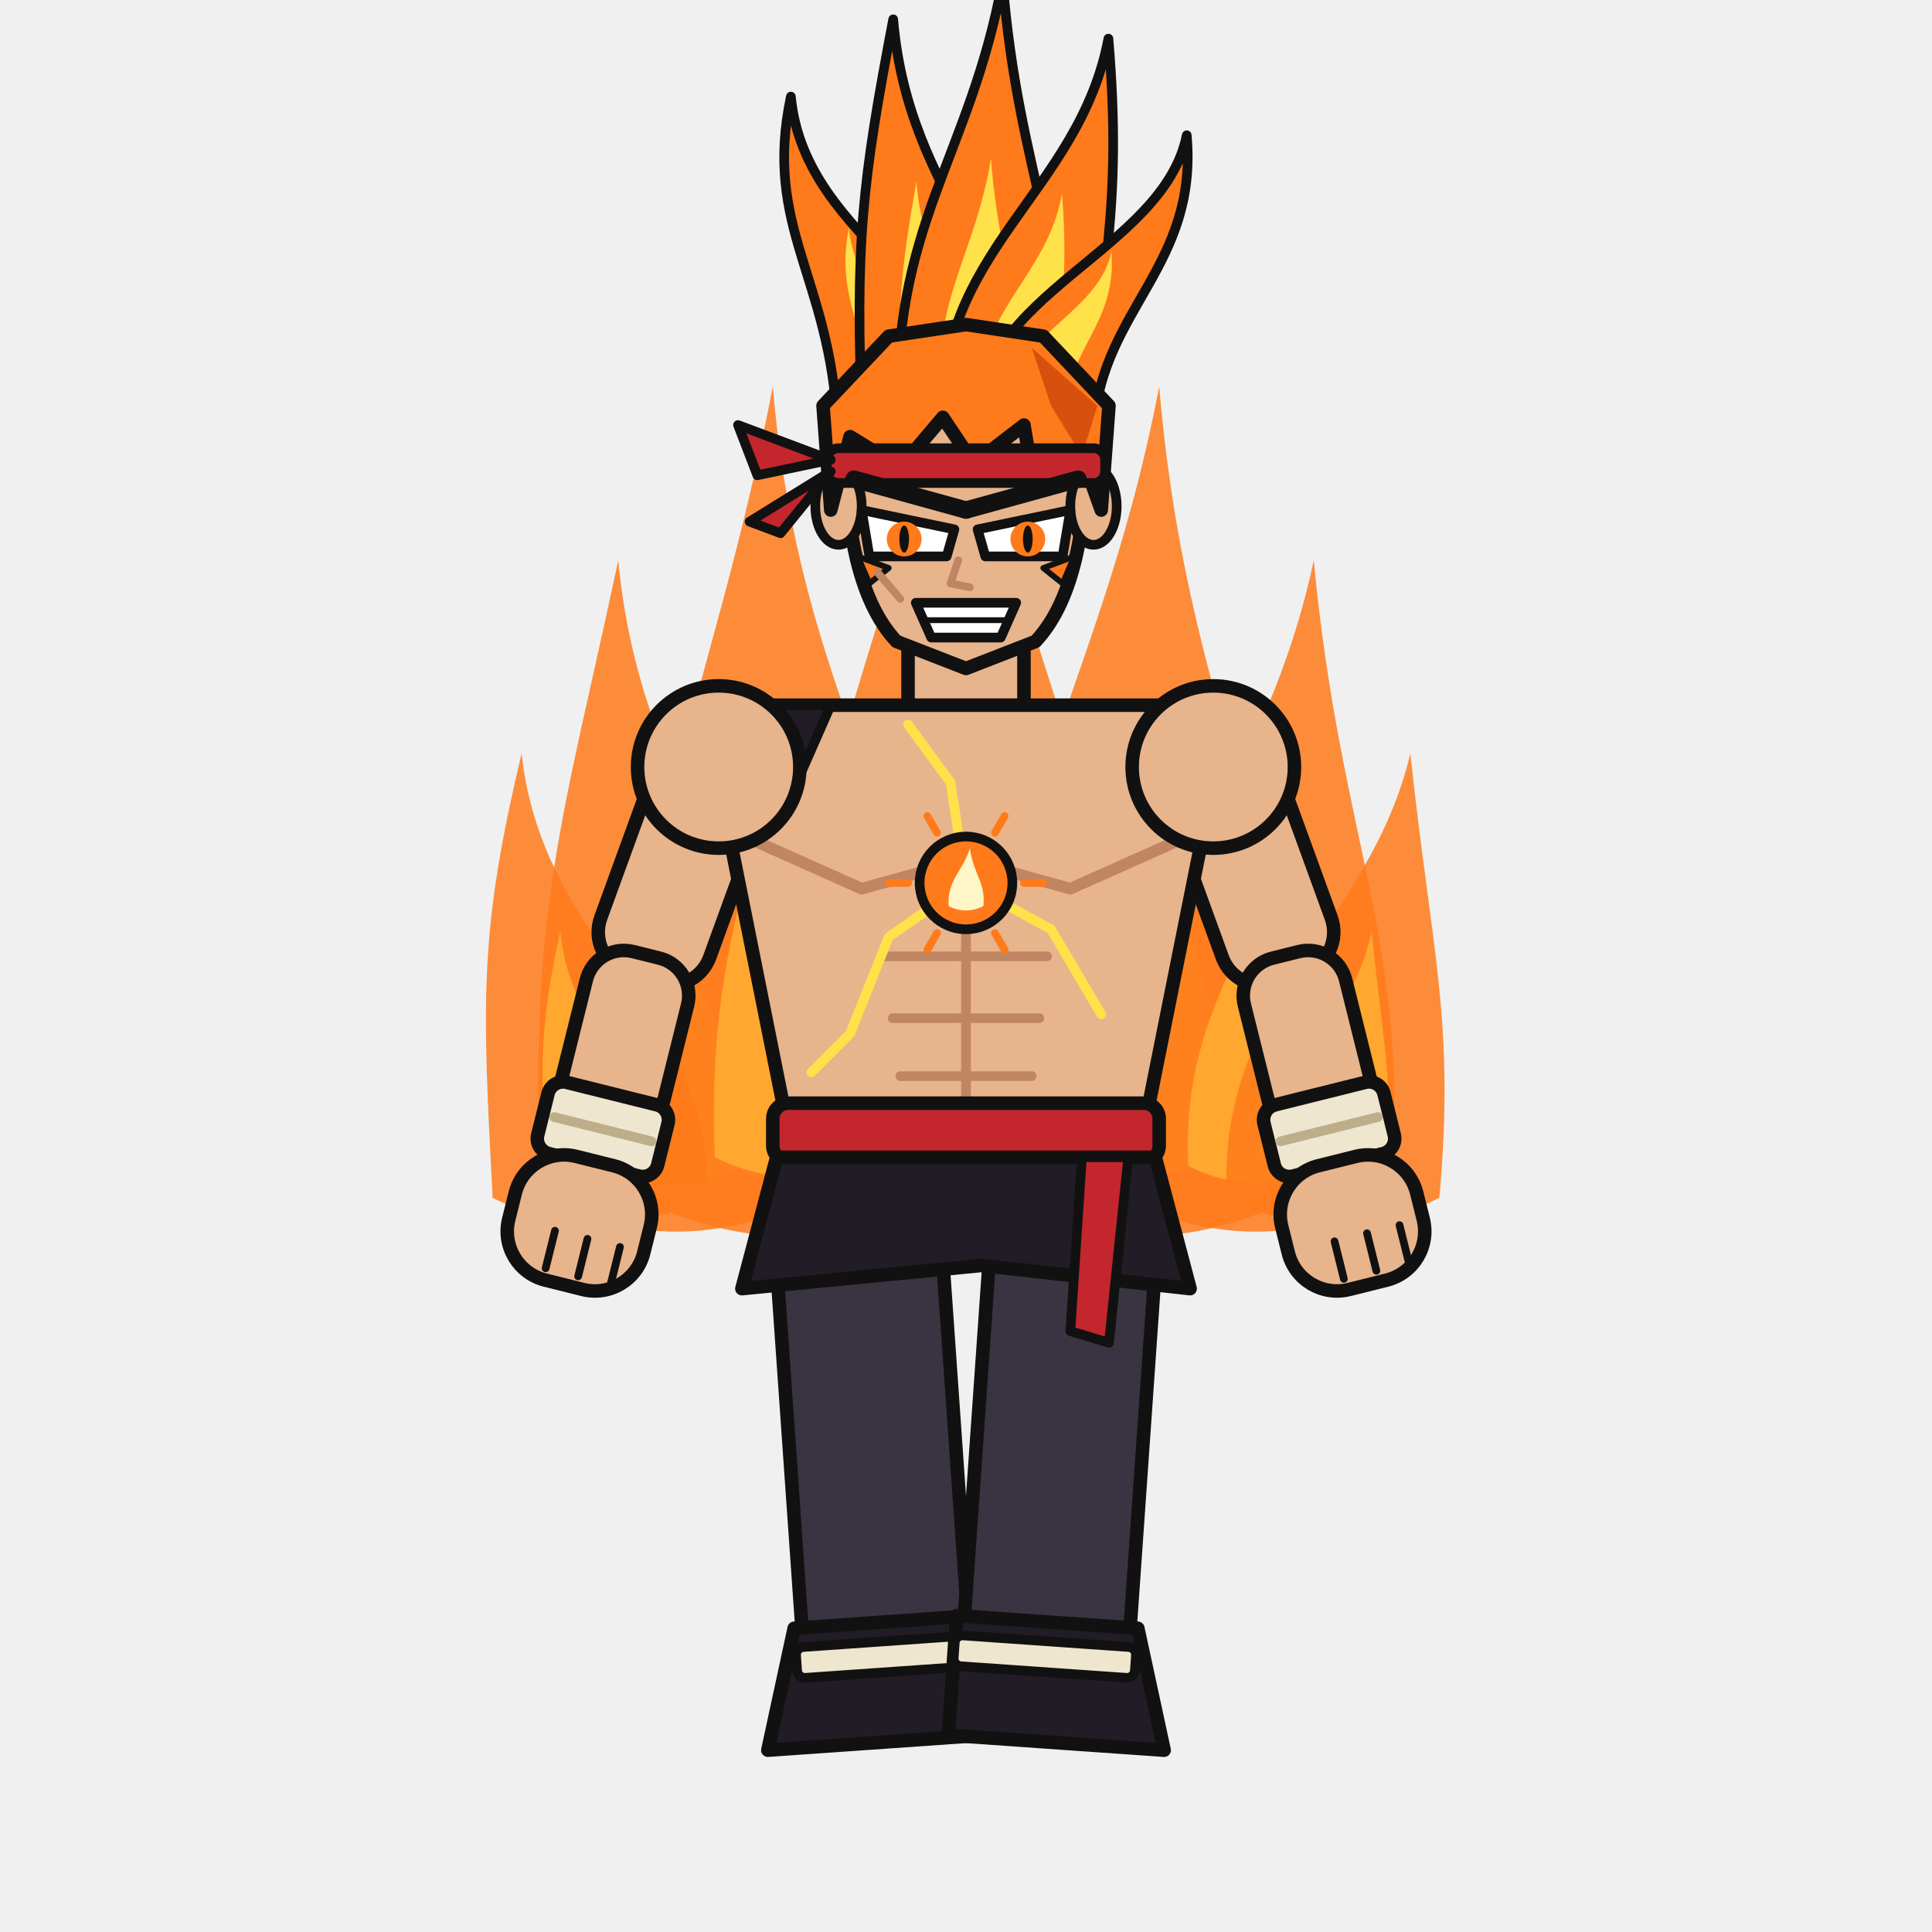
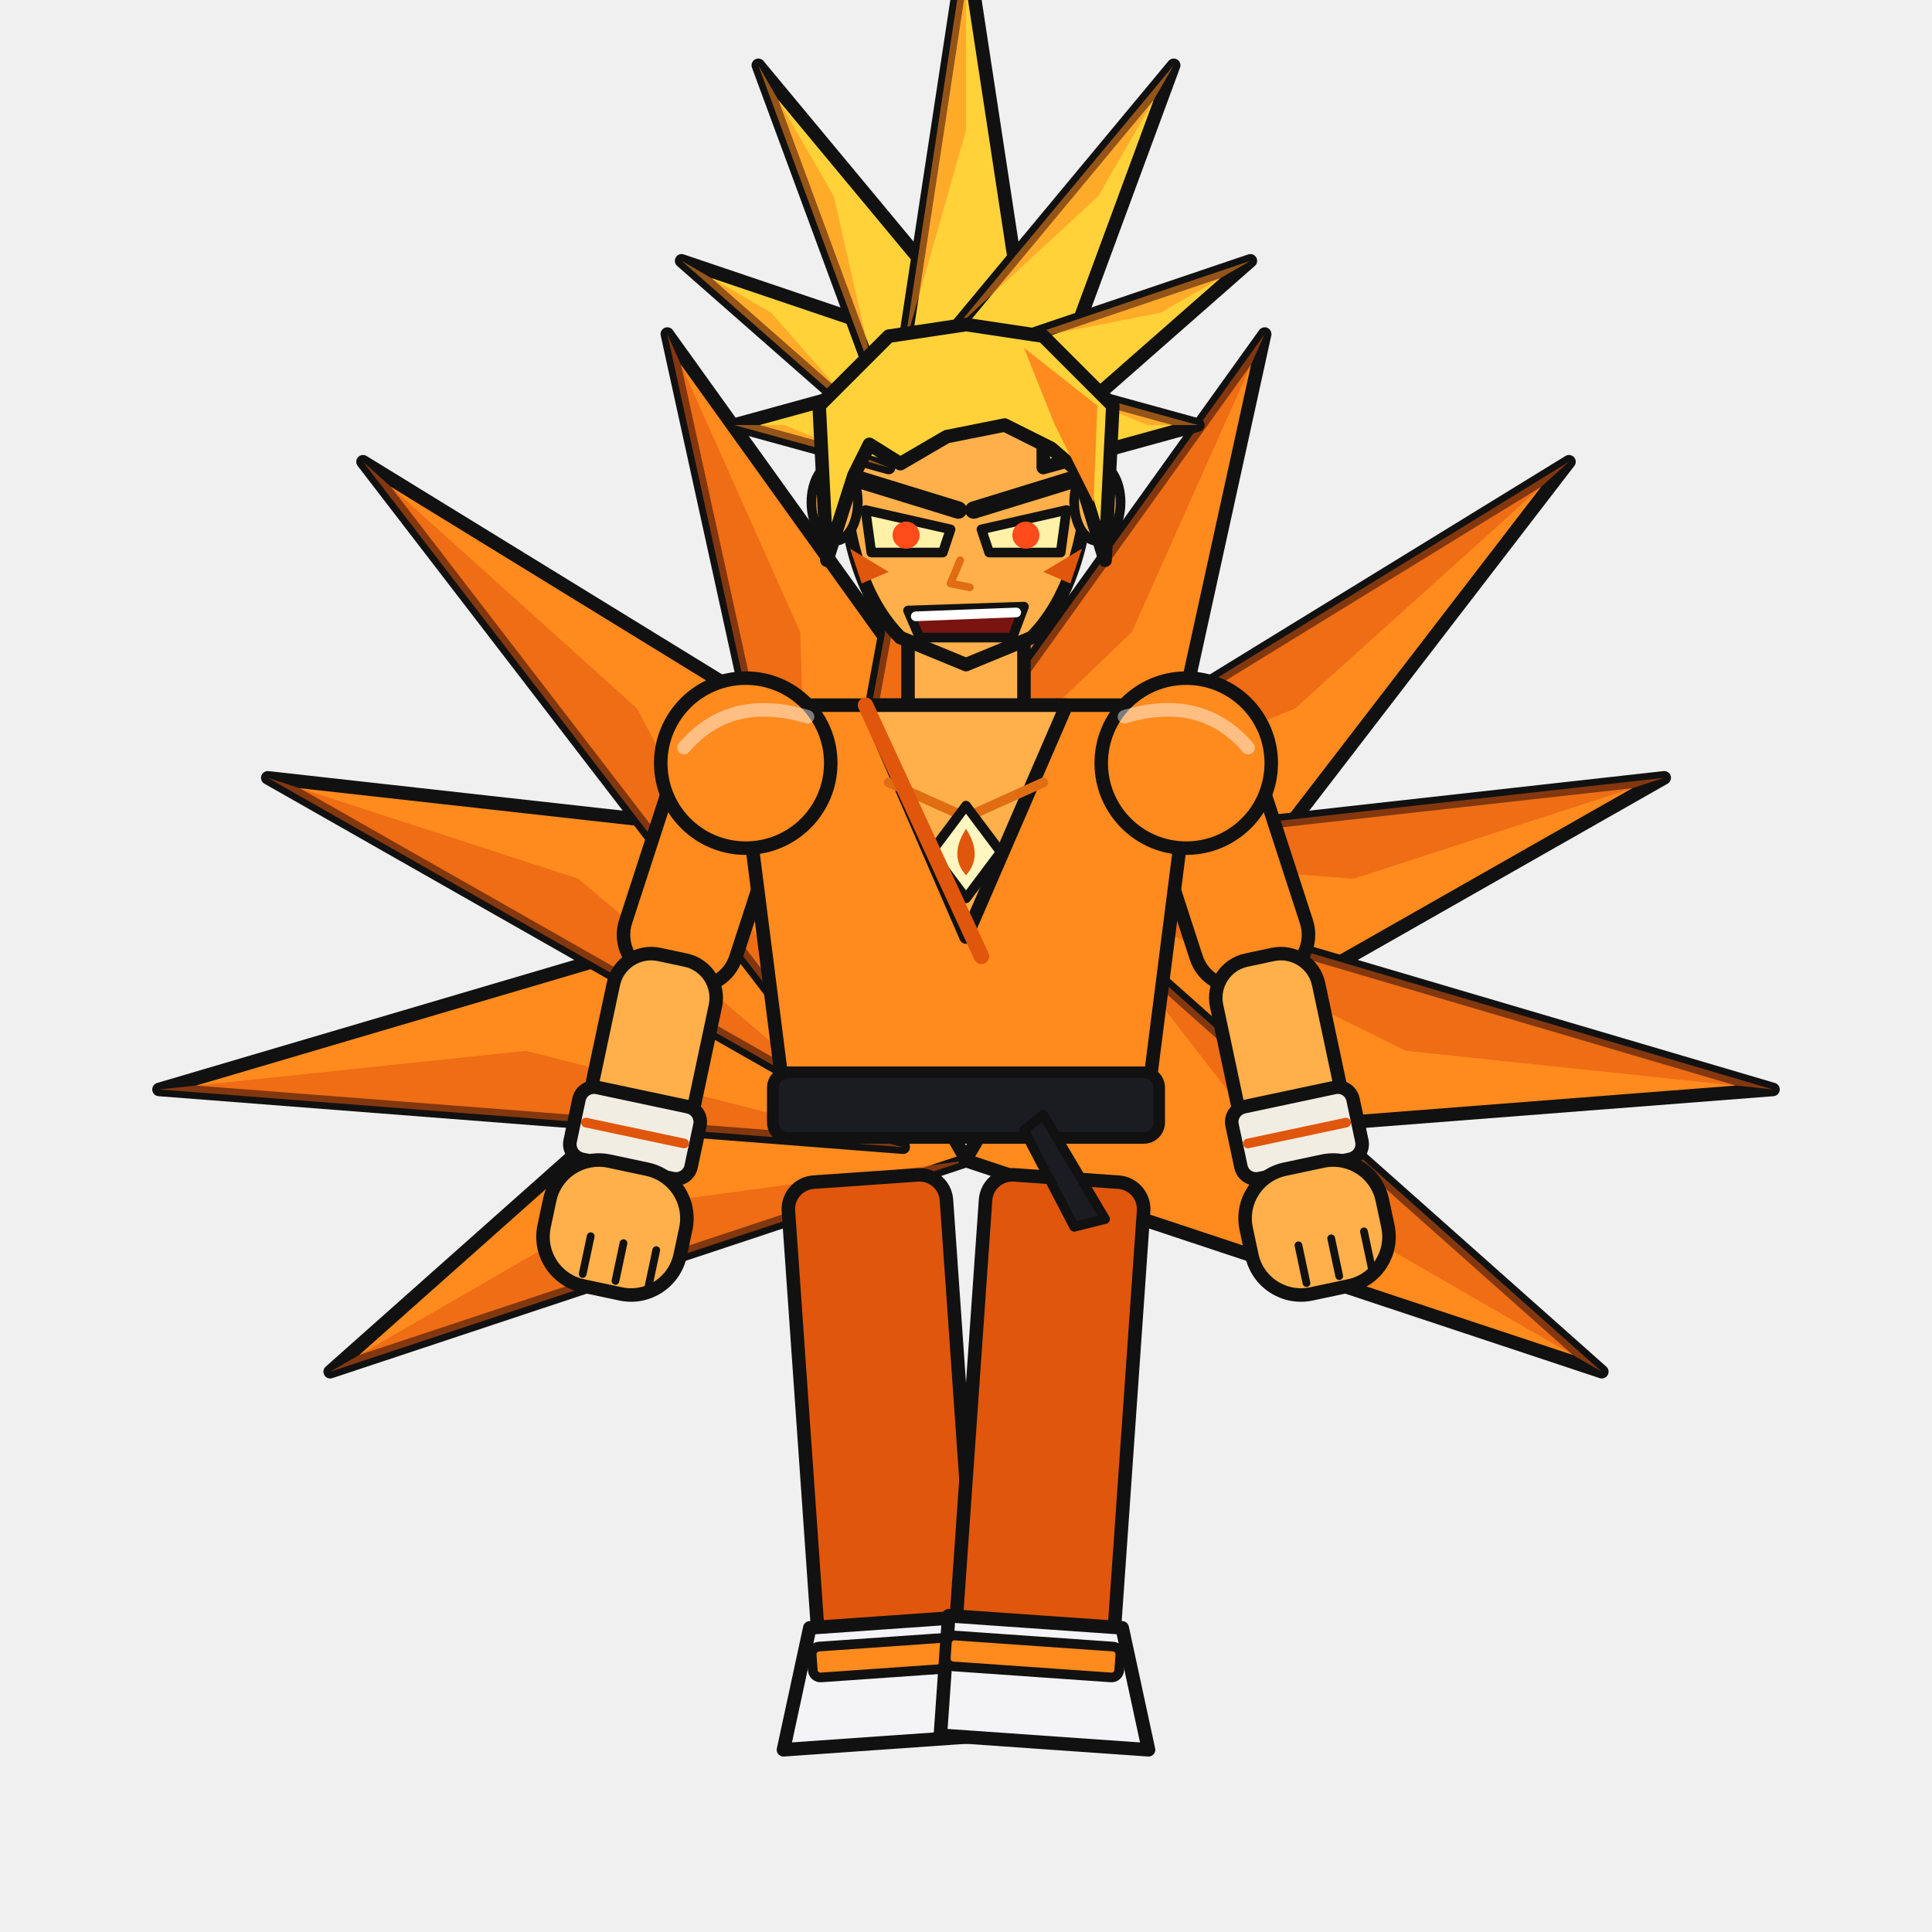
<svg xmlns="http://www.w3.org/2000/svg" viewBox="-200 0 1000 1000" width="1000" height="1000">
-   <path d="M80,620 C73.0,471.5 92.0,422.0 120,290 C134.0,438.5 230.5,488.0 220,620 Q150,655.0 80,620 Z" fill="#ff7a1a" opacity=".85" stroke="#111" stroke-width="0" stroke-linejoin="round" />
-   <path d="M115.0,603.5 C111.5,521.825 121.0,494.6 135.0,422.0 C142.0,503.675 190.25,530.9 185.0,603.5 Q150,621.0 115.0,603.5 Z" fill="#ffa72e" stroke="#111" stroke-width="0" stroke-linejoin="round" />
-   <path d="M130,620 C122.0,431.0 168.0,368.0 200,200 C216.0,389.0 302.0,452.0 290,620 Q210,660.0 130,620 Z" fill="#ff7a1a" opacity=".85" stroke="#111" stroke-width="0" stroke-linejoin="round" />
-   <path d="M170.0,599.0 C166.0,495.05 189.0,460.4 205.0,368.0 C213.0,471.95 256.0,506.6 250.0,599.0 Q210,619.0 170.0,599.0 Z" fill="#ffa72e" stroke="#111" stroke-width="0" stroke-linejoin="round" />
-   <path d="M210,620 C201.0,408.5 264.0,338.0 300,150 C318.0,361.5 403.5,432.0 390,620 Q300,665.0 210,620 Z" fill="#ff7a1a" opacity=".85" stroke="#111" stroke-width="0" stroke-linejoin="round" />
-   <path d="M255.0,596.5 C250.5,480.175 282.0,441.4 300.0,338.0 C309.0,454.325 351.75,493.1 345.0,596.5 Q300,619.0 255.0,596.5 Z" fill="#ffa72e" stroke="#111" stroke-width="0" stroke-linejoin="round" />
-   <path d="M310,620 C302.0,431.0 368.0,368.0 400,200 C416.0,389.0 482.0,452.0 470,620 Q390,660.0 310,620 Z" fill="#ff7a1a" opacity=".85" stroke="#111" stroke-width="0" stroke-linejoin="round" />
-   <path d="M350.0,599.0 C346.0,495.05 379.0,460.4 395.0,368.0 C403.0,471.95 436.0,506.6 430.0,599.0 Q390,619.0 350.0,599.0 Z" fill="#ffa72e" stroke="#111" stroke-width="0" stroke-linejoin="round" />
-   <path d="M380,620 C373.0,471.5 452.0,422.0 480,290 C494.0,438.5 530.5,488.0 520,620 Q450,655.0 380,620 Z" fill="#ff7a1a" opacity=".85" stroke="#111" stroke-width="0" stroke-linejoin="round" />
-   <path d="M415.0,603.5 C411.5,521.825 451.0,494.6 465.0,422.0 C472.0,503.675 490.25,530.9 485.0,603.5 Q450,621.0 415.0,603.5 Z" fill="#ffa72e" stroke="#111" stroke-width="0" stroke-linejoin="round" />
-   <path d="M55,620 C49.5,516.5 48.0,482.0 70,390 C81.0,493.5 173.25,528.0 165,620 Q110,647.5 55,620 Z" fill="#ff7a1a" opacity=".85" stroke="#111" stroke-width="0" stroke-linejoin="round" />
-   <path d="M82.5,608.5 C79.75,551.575 79.0,532.6 90.0,482.0 C95.5,538.925 141.625,557.9 137.5,608.5 Q110,622.25 82.5,608.5 Z" fill="#ffa72e" stroke="#111" stroke-width="0" stroke-linejoin="round" />
-   <path d="M435,620 C429.5,516.5 508.0,482.0 530,390 C541.0,493.5 553.25,528.0 545,620 Q490,647.5 435,620 Z" fill="#ff7a1a" opacity=".85" stroke="#111" stroke-width="0" stroke-linejoin="round" />
-   <path d="M462.5,608.5 C459.75,551.575 499.0,532.6 510.0,482.0 C515.5,538.925 521.625,557.9 517.5,608.5 Q490,622.25 462.5,608.5 Z" fill="#ffa72e" stroke="#111" stroke-width="0" stroke-linejoin="round" />
-   <path d="M233.358,220 C229.758,143.5 194.958,118.0 209.358,50 C216.558,126.5 310.758,152.0 305.358,220 Q269.358,238.0 233.358,220 Z" fill="#ff7a1a" stroke="#111" stroke-width="5" stroke-linejoin="round" />
-   <path d="M251.358,211.5 C249.558,169.425 232.158,155.4 239.358,118 C242.958,160.075 290.058,174.1 287.358,211.5 Q269.358,220.5 251.358,211.5 Z" fill="#ffe14a" stroke="#111" stroke-width="0" stroke-linejoin="round" />
-   <path d="M246.319,220 C242.319,125.5 246.319,94.0 262.319,10 C270.319,104.5 332.319,136.0 326.319,220 Q286.319,240.0 246.319,220 Z" fill="#ff7a1a" stroke="#111" stroke-width="5" stroke-linejoin="round" />
-   <path d="M266.319,209.5 C264.319,157.525 266.319,140.2 274.319,94 C278.319,145.975 309.319,163.3 306.319,209.5 Q286.319,219.5 266.319,209.5 Z" fill="#ffe14a" stroke="#111" stroke-width="0" stroke-linejoin="round" />
-   <path d="M264.946,220 C260.746,116.5 302.146,82.0 318.946,-10 C327.346,93.5 355.246,128.0 348.946,220 Q306.946,241.0 264.946,220 Z" fill="#ff7a1a" stroke="#111" stroke-width="5" stroke-linejoin="round" />
-   <path d="M285.946,208.5 C283.846,151.575 304.546,132.6 312.946,82 C317.146,138.925 331.096,157.9 327.946,208.5 Q306.946,219.0 285.946,208.5 Z" fill="#ffe14a" stroke="#111" stroke-width="0" stroke-linejoin="round" />
-   <path d="M287.712,220 C283.912,130.0 358.512,100.0 373.712,20 C381.312,110 369.412,140.0 363.712,220 Q325.712,239.0 287.712,220 Z" fill="#ff7a1a" stroke="#111" stroke-width="5" stroke-linejoin="round" />
-   <path d="M306.712,210.0 C304.812,160.5 342.112,144.0 349.712,100 C353.512,149.5 347.562,166.0 344.712,210.0 Q325.712,219.5 306.712,210.0 Z" fill="#ffe14a" stroke="#111" stroke-width="0" stroke-linejoin="round" />
-   <path d="M306.252,220 C303.252,152.5 402.252,130.0 414.252,70 C420.252,137.5 370.752,160.0 366.252,220 Q336.252,235.0 306.252,220 Z" fill="#ff7a1a" stroke="#111" stroke-width="5" stroke-linejoin="round" />
-   <path d="M321.252,212.5 C319.752,175.375 369.252,163.0 375.252,130.0 C378.252,167.125 353.502,179.5 351.252,212.5 Q336.252,220.0 321.252,212.5 Z" fill="#ffe14a" stroke="#111" stroke-width="0" stroke-linejoin="round" />
-   <g transform="rotate(-4 244 640)">
-     <rect x="201.0" y="640" width="86" height="210" rx="14" fill="#3a3442" stroke="#111" stroke-width="7" stroke-linejoin="round" stroke-linecap="round" />
-     <path d="M197.0,840 L291.0,840 L291.0,902 L179.0,902 Z" fill="#211c26" stroke="#111" stroke-width="7" stroke-linejoin="round" stroke-linecap="round" />
-     <rect x="197.0" y="850" width="94" height="16" rx="4" fill="#efe6cf" stroke="#111" stroke-width="5" stroke-linejoin="round" stroke-linecap="round" />
+   <polygon points="230.4,479.4 -29.1,710.0 300.4,600.6" fill="#ff8a1e" stroke="#111" stroke-width="7" stroke-linejoin="round" stroke-linecap="round" />
+   <polygon points="117.3,625.5 -29.1,710.0 300.4,600.6" fill="#e0560c" opacity=".55" />
+   <polygon points="252.9,454.6 -117.7,563.9 267.5,593.8" fill="#ff8a1e" stroke="#111" stroke-width="7" stroke-linejoin="round" stroke-linecap="round" />
+   <polygon points="72.3,543.9 -117.7,563.9 267.5,593.8" fill="#e0560c" opacity=".55" />
+   <polygon points="283.6,441.1 -61.4,402.6 240.3,574.2" fill="#ff8a1e" stroke="#111" stroke-width="7" stroke-linejoin="round" stroke-linecap="round" />
+   <polygon points="99.3,454.8 -61.4,402.6 240.3,574.2" fill="#e0560c" opacity=".55" />
+   <polygon points="317.1,441.2 -12.1,239.0 223.4,545.3" fill="#ff8a1e" stroke="#111" stroke-width="7" stroke-linejoin="round" stroke-linecap="round" />
+   <polygon points="129.8,366.8 -12.1,239.0 223.4,545.3" fill="#e0560c" opacity=".55" />
+   <polygon points="347.7,455.0 145.4,172.9 219.8,511.9" fill="#ff8a1e" stroke="#111" stroke-width="7" stroke-linejoin="round" stroke-linecap="round" />
+   <polygon points="214.2,327.2 145.4,172.9 219.8,511.9" fill="#e0560c" opacity=".55" />
+   <polygon points="370.0,480.0 300.0,100.0 230.0,480.0" fill="#ff8a1e" stroke="#111" stroke-width="7" stroke-linejoin="round" stroke-linecap="round" />
+   <polygon points="300.0,291.0 300.0,100.0 230.0,480.0" fill="#e0560c" opacity=".55" />
+   <polygon points="380.2,511.9 454.6,172.9 252.3,455.0" fill="#ff8a1e" stroke="#111" stroke-width="7" stroke-linejoin="round" stroke-linecap="round" />
+   <polygon points="385.8,327.2 454.6,172.9 252.3,455.0" fill="#e0560c" opacity=".55" />
+   <polygon points="376.6,545.3 612.1,239.0 282.9,441.2" fill="#ff8a1e" stroke="#111" stroke-width="7" stroke-linejoin="round" stroke-linecap="round" />
+   <polygon points="470.2,366.8 612.1,239.0 282.9,441.2" fill="#e0560c" opacity=".55" />
+   <polygon points="359.7,574.2 661.4,402.6 316.4,441.1" fill="#ff8a1e" stroke="#111" stroke-width="7" stroke-linejoin="round" stroke-linecap="round" />
+   <polygon points="500.7,454.8 661.4,402.6 316.4,441.1" fill="#e0560c" opacity=".55" />
+   <polygon points="332.5,593.8 717.7,563.9 347.1,454.6" fill="#ff8a1e" stroke="#111" stroke-width="7" stroke-linejoin="round" stroke-linecap="round" />
+   <polygon points="527.7,543.9 717.7,563.9 347.1,454.6" fill="#e0560c" opacity=".55" />
+   <polygon points="299.6,600.6 629.1,710.0 369.6,479.4" fill="#ff8a1e" stroke="#111" stroke-width="7" stroke-linejoin="round" stroke-linecap="round" />
+   <polygon points="482.7,625.5 629.1,710.0 369.6,479.4" fill="#e0560c" opacity=".55" />
+   <g transform="rotate(-4 248 610)">
+     <rect x="207.0" y="610" width="82" height="240" rx="14" fill="#e0560c" stroke="#111" stroke-width="7" stroke-linejoin="round" stroke-linecap="round" />
+     <path d="M203.0,840 L293.0,840 L293.0,902 L185.0,902 Z" fill="#f4f4f6" stroke="#111" stroke-width="7" stroke-linejoin="round" stroke-linecap="round" />
+     <rect x="203.0" y="850" width="90" height="16" rx="4" fill="#ff8a1e" stroke="#111" stroke-width="5" stroke-linejoin="round" stroke-linecap="round" />
  </g>
-   <g transform="rotate(4 356 640)">
-     <rect x="313.0" y="640" width="86" height="210" rx="14" fill="#3a3442" stroke="#111" stroke-width="7" stroke-linejoin="round" stroke-linecap="round" />
-     <path d="M309.0,840 L403.0,840 L421.0,902 L309.0,902 Z" fill="#211c26" stroke="#111" stroke-width="7" stroke-linejoin="round" stroke-linecap="round" />
-     <rect x="309.0" y="850" width="94" height="16" rx="4" fill="#efe6cf" stroke="#111" stroke-width="5" stroke-linejoin="round" stroke-linecap="round" />
+   <g transform="rotate(4 352 610)">
+     <rect x="311.0" y="610" width="82" height="240" rx="14" fill="#e0560c" stroke="#111" stroke-width="7" stroke-linejoin="round" stroke-linecap="round" />
+     <path d="M307.0,840 L397.0,840 L415.0,902 L307.0,902 Z" fill="#f4f4f6" stroke="#111" stroke-width="7" stroke-linejoin="round" stroke-linecap="round" />
+     <rect x="307.0" y="850" width="90" height="16" rx="4" fill="#ff8a1e" stroke="#111" stroke-width="5" stroke-linejoin="round" stroke-linecap="round" />
  </g>
-   <g transform="rotate(20 172 395)">
-     <rect x="142.0" y="395" width="60" height="118" rx="22" fill="#e8b48c" stroke="#111" stroke-width="7" stroke-linejoin="round" stroke-linecap="round" />
-     <g transform="rotate(-6 172 513)">
-       <rect x="145.0" y="501" width="54" height="112" rx="20" fill="#e8b48c" stroke="#111" stroke-width="7" stroke-linejoin="round" stroke-linecap="round" />
-       <rect x="140.0" y="575" width="64" height="38" rx="8" fill="#efe6cf" stroke="#111" stroke-width="7" stroke-linejoin="round" stroke-linecap="round" />
-       <polyline points="146.0,594 198.0,594" fill="none" stroke="#bdae8a" stroke-width="5" stroke-linecap="round" stroke-linejoin="round" />
-       <rect x="136.0" y="611" width="72" height="66" rx="26" fill="#e8b48c" stroke="#111" stroke-width="7" stroke-linejoin="round" stroke-linecap="round" />
-       <polyline points="160.667,651 160.667,671" fill="none" stroke="#111" stroke-width="4" stroke-linecap="round" stroke-linejoin="round" />
-       <polyline points="178.0,651 178.0,671" fill="none" stroke="#111" stroke-width="4" stroke-linecap="round" stroke-linejoin="round" />
-       <polyline points="195.333,651 195.333,671" fill="none" stroke="#111" stroke-width="4" stroke-linecap="round" stroke-linejoin="round" />
+   <g transform="rotate(18 182 395)">
+     <rect x="152.0" y="395" width="60" height="118" rx="22" fill="#ff8a1e" stroke="#111" stroke-width="7" stroke-linejoin="round" stroke-linecap="round" />
+     <g transform="rotate(-6 182 513)">
+       <rect x="155.0" y="501" width="54" height="112" rx="20" fill="#ffb04a" stroke="#111" stroke-width="7" stroke-linejoin="round" stroke-linecap="round" />
+       <rect x="150.0" y="575" width="64" height="38" rx="8" fill="#f2ede2" stroke="#111" stroke-width="7" stroke-linejoin="round" stroke-linecap="round" />
+       <polyline points="156.0,594 208.0,594" fill="none" stroke="#e0560c" stroke-width="5" stroke-linecap="round" stroke-linejoin="round" />
+       <rect x="146.0" y="611" width="72" height="66" rx="26" fill="#ffb04a" stroke="#111" stroke-width="7" stroke-linejoin="round" stroke-linecap="round" />
+       <polyline points="170.667,651 170.667,671" fill="none" stroke="#111" stroke-width="4" stroke-linecap="round" stroke-linejoin="round" />
+       <polyline points="188.0,651 188.0,671" fill="none" stroke="#111" stroke-width="4" stroke-linecap="round" stroke-linejoin="round" />
+       <polyline points="205.333,651 205.333,671" fill="none" stroke="#111" stroke-width="4" stroke-linecap="round" stroke-linejoin="round" />
    </g>
  </g>
-   <g transform="rotate(-20 428 395)">
-     <rect x="398.0" y="395" width="60" height="118" rx="22" fill="#e8b48c" stroke="#111" stroke-width="7" stroke-linejoin="round" stroke-linecap="round" />
-     <g transform="rotate(6 428 513)">
-       <rect x="401.0" y="501" width="54" height="112" rx="20" fill="#e8b48c" stroke="#111" stroke-width="7" stroke-linejoin="round" stroke-linecap="round" />
-       <rect x="396.0" y="575" width="64" height="38" rx="8" fill="#efe6cf" stroke="#111" stroke-width="7" stroke-linejoin="round" stroke-linecap="round" />
-       <polyline points="402.0,594 454.0,594" fill="none" stroke="#bdae8a" stroke-width="5" stroke-linecap="round" stroke-linejoin="round" />
-       <rect x="392.0" y="611" width="72" height="66" rx="26" fill="#e8b48c" stroke="#111" stroke-width="7" stroke-linejoin="round" stroke-linecap="round" />
-       <polyline points="416.667,651 416.667,671" fill="none" stroke="#111" stroke-width="4" stroke-linecap="round" stroke-linejoin="round" />
-       <polyline points="434.0,651 434.0,671" fill="none" stroke="#111" stroke-width="4" stroke-linecap="round" stroke-linejoin="round" />
-       <polyline points="451.333,651 451.333,671" fill="none" stroke="#111" stroke-width="4" stroke-linecap="round" stroke-linejoin="round" />
+   <g transform="rotate(-18 418 395)">
+     <rect x="388.0" y="395" width="60" height="118" rx="22" fill="#ff8a1e" stroke="#111" stroke-width="7" stroke-linejoin="round" stroke-linecap="round" />
+     <g transform="rotate(6 418 513)">
+       <rect x="391.0" y="501" width="54" height="112" rx="20" fill="#ffb04a" stroke="#111" stroke-width="7" stroke-linejoin="round" stroke-linecap="round" />
+       <rect x="386.0" y="575" width="64" height="38" rx="8" fill="#f2ede2" stroke="#111" stroke-width="7" stroke-linejoin="round" stroke-linecap="round" />
+       <polyline points="392.0,594 444.0,594" fill="none" stroke="#e0560c" stroke-width="5" stroke-linecap="round" stroke-linejoin="round" />
+       <rect x="382.0" y="611" width="72" height="66" rx="26" fill="#ffb04a" stroke="#111" stroke-width="7" stroke-linejoin="round" stroke-linecap="round" />
+       <polyline points="406.667,651 406.667,671" fill="none" stroke="#111" stroke-width="4" stroke-linecap="round" stroke-linejoin="round" />
+       <polyline points="424.0,651 424.0,671" fill="none" stroke="#111" stroke-width="4" stroke-linecap="round" stroke-linejoin="round" />
+       <polyline points="441.333,651 441.333,671" fill="none" stroke="#111" stroke-width="4" stroke-linecap="round" stroke-linejoin="round" />
    </g>
  </g>
-   <rect x="270" y="300" width="60" height="80" rx="10" fill="#e8b48c" stroke="#111" stroke-width="7" stroke-linejoin="round" stroke-linecap="round" />
-   <polygon points="164.0,365.0 436.0,365.0 392.0,585.0 208.0,585.0" fill="#e8b48c" stroke="#111" stroke-width="7" stroke-linejoin="round" stroke-linecap="round" />
-   <polyline points="190,435 246,460 300,445 354,460 410,435" fill="none" stroke="#c08562" stroke-width="6" stroke-linecap="round" stroke-linejoin="round" />
-   <polyline points="300,447 300,570" fill="none" stroke="#c08562" stroke-width="5" stroke-linecap="round" stroke-linejoin="round" />
-   <polyline points="258,495 342,495" fill="none" stroke="#c08562" stroke-width="5" stroke-linecap="round" stroke-linejoin="round" />
-   <polyline points="262,527 338,527" fill="none" stroke="#c08562" stroke-width="5" stroke-linecap="round" stroke-linejoin="round" />
-   <polyline points="266,557 334,557" fill="none" stroke="#c08562" stroke-width="5" stroke-linecap="round" stroke-linejoin="round" />
-   <polygon points="164.0,365.0 230.0,365.0 208.0,415.0 190.0,395.0 178.0,435.0" fill="#211c26" stroke="#111" stroke-width="5" stroke-linejoin="round" stroke-linecap="round" />
-   <polyline points="300,457 260,485 240,535 220,555" fill="none" stroke="#ffe14a" stroke-width="5" stroke-linecap="round" stroke-linejoin="round" />
-   <polyline points="300,457 344,481 370,525" fill="none" stroke="#ffe14a" stroke-width="5" stroke-linecap="round" stroke-linejoin="round" />
-   <polyline points="300,457 292,405 270,375" fill="none" stroke="#ffe14a" stroke-width="5" stroke-linecap="round" stroke-linejoin="round" />
-   <circle cx="300" cy="457" r="24" fill="#ff7a1a" stroke="#111" stroke-width="5" stroke-linejoin="round" stroke-linecap="round" />
-   <path d="M291,469 C290.1,455.5 298.4,451.0 302,439 C303.8,452.5 310.35,457.0 309,469 Q300,473.5 291,469 Z" fill="#fff6c8" stroke="#111" stroke-width="0" stroke-linejoin="round" />
-   <polyline points="330.0,457.0 340.0,457.0" fill="none" stroke="#ff7a1a" stroke-width="4" stroke-linecap="round" stroke-linejoin="round" />
-   <polyline points="315.0,482.981 320.0,491.641" fill="none" stroke="#ff7a1a" stroke-width="4" stroke-linecap="round" stroke-linejoin="round" />
-   <polyline points="285.0,482.981 280.0,491.641" fill="none" stroke="#ff7a1a" stroke-width="4" stroke-linecap="round" stroke-linejoin="round" />
-   <polyline points="270.0,457.0 260.0,457.0" fill="none" stroke="#ff7a1a" stroke-width="4" stroke-linecap="round" stroke-linejoin="round" />
-   <polyline points="285.0,431.019 280.0,422.359" fill="none" stroke="#ff7a1a" stroke-width="4" stroke-linecap="round" stroke-linejoin="round" />
-   <polyline points="315.0,431.019 320.0,422.359" fill="none" stroke="#ff7a1a" stroke-width="4" stroke-linecap="round" stroke-linejoin="round" />
-   <rect x="200" y="571" width="200" height="30" rx="8" fill="#c4262e" stroke="#111" stroke-width="7" stroke-linejoin="round" stroke-linecap="round" />
-   <polygon points="202.0,599.0 398.0,599.0 416.0,667.0 308.0,655.0 184.0,667.0" fill="#211c26" stroke="#111" stroke-width="7" stroke-linejoin="round" stroke-linecap="round" />
-   <polygon points="360.0,599.0 384.0,599.0 374.0,695.0 354.0,689.0" fill="#c4262e" stroke="#111" stroke-width="5" stroke-linejoin="round" stroke-linecap="round" />
-   <circle cx="172" cy="397" r="42" fill="#e8b48c" stroke="#111" stroke-width="7" stroke-linejoin="round" stroke-linecap="round" />
-   <circle cx="428" cy="397" r="42" fill="#e8b48c" stroke="#111" stroke-width="7" stroke-linejoin="round" stroke-linecap="round" />
-   <path d="M238,210 Q234,300 264,332 L300,346 L336,332 Q366,300 362,210 Q300,172 238,210 Z" fill="#e8b48c" stroke="#111" stroke-width="7" stroke-linejoin="round" stroke-linecap="round" />
-   <ellipse cx="234" cy="262" rx="12" ry="20" fill="#e8b48c" stroke="#111" stroke-width="5" stroke-linejoin="round" stroke-linecap="round" />
-   <ellipse cx="366" cy="262" rx="12" ry="20" fill="#e8b48c" stroke="#111" stroke-width="5" stroke-linejoin="round" stroke-linecap="round" />
-   <polygon points="230.0,264.0 226.0,210.0 260.0,174.0 300.0,168.0 340.0,174.0 374.0,210.0 370.0,264.0 360.0,236.0 334.0,244.0 330.0,220.0 304.0,240.0 288.0,216.0 266.0,242.0 240.0,226.0" fill="#ff7a1a" stroke="#111" stroke-width="7" stroke-linejoin="round" stroke-linecap="round" />
-   <polygon points="334.0,180.0 368.0,210.0 360.0,236.0 344.0,210.0" fill="#d9500e" stroke="#111" stroke-width="0" stroke-linejoin="round" stroke-linecap="round" />
-   <rect x="228" y="232" width="144" height="18" rx="6" fill="#c4262e" stroke="#111" stroke-width="5" stroke-linejoin="round" stroke-linecap="round" />
-   <polygon points="230.0,238.0 182.0,220.0 192.0,246.0" fill="#c4262e" stroke="#111" stroke-width="5" stroke-linejoin="round" stroke-linecap="round" />
-   <polygon points="230.0,244.0 188.0,270.0 204.0,276.0" fill="#c4262e" stroke="#111" stroke-width="5" stroke-linejoin="round" stroke-linecap="round" />
-   <polygon points="294.0,274.0 246.0,264.0 250.0,288.0 290.0,288.0" fill="#fff" stroke="#111" stroke-width="5" stroke-linejoin="round" stroke-linecap="round" />
-   <circle cx="268" cy="279" r="9" fill="#ff7a1a" />
-   <ellipse cx="268" cy="279" rx="2.5" ry="7" fill="#111" />
-   <polyline points="300,264 242,248" fill="none" stroke="#111" stroke-width="9" stroke-linecap="round" stroke-linejoin="round" />
-   <polygon points="306.0,274.0 354.0,264.0 350.0,288.0 310.0,288.0" fill="#fff" stroke="#111" stroke-width="5" stroke-linejoin="round" stroke-linecap="round" />
-   <circle cx="332" cy="279" r="9" fill="#ff7a1a" />
-   <ellipse cx="332" cy="279" rx="2.5" ry="7" fill="#111" />
-   <polyline points="300,264 358,248" fill="none" stroke="#111" stroke-width="9" stroke-linecap="round" stroke-linejoin="round" />
-   <path d="M274,312 L326,312 L318,330 L282,330 Z" fill="#fff" stroke="#111" stroke-width="5" stroke-linejoin="round" stroke-linecap="round" />
-   <polyline points="278,321 322,321" fill="none" stroke="#111" stroke-width="3" stroke-linecap="round" stroke-linejoin="round" />
-   <polygon points="260.0,294.0 244.0,288.0 250.0,302.0" fill="#ff7a1a" stroke="#111" stroke-width="3" stroke-linejoin="round" stroke-linecap="round" />
-   <polygon points="340.0,294.0 356.0,288.0 350.0,302.0" fill="#ff7a1a" stroke="#111" stroke-width="3" stroke-linejoin="round" stroke-linecap="round" />
-   <polyline points="254,296 266,310" fill="none" stroke="#c08562" stroke-width="4" stroke-linecap="round" stroke-linejoin="round" />
-   <polyline points="296,290 292,302 302,304" fill="none" stroke="#c08562" stroke-width="4" stroke-linecap="round" stroke-linejoin="round" />
+   <rect x="270" y="303" width="60" height="76" rx="10" fill="#ffb04a" stroke="#111" stroke-width="7" stroke-linejoin="round" stroke-linecap="round" />
+   <polygon points="180.0,365.0 420.0,365.0 392.0,585.0 208.0,585.0" fill="#ff8a1e" stroke="#111" stroke-width="7" stroke-linejoin="round" stroke-linecap="round" />
+   <polygon points="248.0,365.0 352.0,365.0 300.0,485.0" fill="#ffb04a" stroke="#111" stroke-width="7" stroke-linejoin="round" stroke-linecap="round" />
+   <polyline points="260,405 300,423 340,405" fill="none" stroke="#e06d12" stroke-width="5" stroke-linecap="round" stroke-linejoin="round" />
+   <polygon points="300.0,417.0 318.0,441.0 300.0,465.0 282.0,441.0" fill="#fff6c0" stroke="#111" stroke-width="5" stroke-linejoin="round" stroke-linecap="round" />
+   <path d="M300,453 Q291,443 300,429 Q309,443 300,453 Z" fill="#e0560c" />
+   <polyline points="248,365 308,495" fill="none" stroke="#e0560c" stroke-width="8" stroke-linecap="round" stroke-linejoin="round" />
+   <rect x="200" y="555" width="200" height="34" rx="8" fill="#1b1b22" stroke="#111" stroke-width="6" stroke-linejoin="round" stroke-linecap="round" />
+   <polygon points="340.0,577.0 372.0,631.0 356.0,635.0 330.0,585.0" fill="#1b1b22" stroke="#111" stroke-width="5" stroke-linejoin="round" stroke-linecap="round" />
+   <circle cx="186" cy="395" r="44" fill="#ff8a1e" stroke="#111" stroke-width="7" stroke-linejoin="round" stroke-linecap="round" />
+   <path d="M218,371 Q178,359 154,387" fill="none" stroke="#fff" stroke-opacity=".45" stroke-width="7" stroke-linecap="round" />
+   <circle cx="414" cy="395" r="44" fill="#ff8a1e" stroke="#111" stroke-width="7" stroke-linejoin="round" stroke-linecap="round" />
+   <path d="M382,371 Q422,359 446,387" fill="none" stroke="#fff" stroke-opacity=".45" stroke-width="7" stroke-linecap="round" />
+   <path d="M236,210 Q232,296 266,330 L300,344 L334,330 Q368,296 364,210 Q300,170 236,210 Z" fill="#ffb04a" stroke="#111" stroke-width="7" stroke-linejoin="round" stroke-linecap="round" />
+   <ellipse cx="232" cy="260" rx="12" ry="20" fill="#ffb04a" stroke="#111" stroke-width="5" stroke-linejoin="round" stroke-linecap="round" />
+   <ellipse cx="368" cy="260" rx="12" ry="20" fill="#ffb04a" stroke="#111" stroke-width="5" stroke-linejoin="round" stroke-linecap="round" />
+   <polygon points="260.0,296.0 240.0,284.0 246.0,302.0" fill="#e0560c" stroke="#111" stroke-width="0" stroke-linejoin="round" stroke-linecap="round" />
+   <polygon points="340.0,296.0 360.0,284.0 354.0,302.0" fill="#e0560c" stroke="#111" stroke-width="0" stroke-linejoin="round" stroke-linecap="round" />
+   <polygon points="292.0,274.0 248.0,264.0 251.0,286.0 288.0,286.0" fill="#fff2a8" stroke="#111" stroke-width="5" stroke-linejoin="round" stroke-linecap="round" />
+   <circle cx="269" cy="277" r="7" fill="#ff4b1a" />
+   <polyline points="296,264 244,248" fill="none" stroke="#111" stroke-width="9" stroke-linecap="round" stroke-linejoin="round" />
+   <polygon points="308.0,274.0 352.0,264.0 349.0,286.0 312.0,286.0" fill="#fff2a8" stroke="#111" stroke-width="5" stroke-linejoin="round" stroke-linecap="round" />
+   <circle cx="331" cy="277" r="7" fill="#ff4b1a" />
+   <polyline points="304,264 356,248" fill="none" stroke="#111" stroke-width="9" stroke-linecap="round" stroke-linejoin="round" />
+   <path d="M270,316 L330,314 L324,330 L276,330 Z" fill="#7a1410" stroke="#111" stroke-width="5" stroke-linejoin="round" stroke-linecap="round" />
+   <polyline points="274,319 326,317" fill="none" stroke="#fff" stroke-width="5" stroke-linecap="round" stroke-linejoin="round" />
+   <polyline points="297,290 292,302 302,304" fill="none" stroke="#e06d12" stroke-width="4" stroke-linecap="round" stroke-linejoin="round" />
+   <polygon points="278.4,177.5 152.8,135.0 252.4,222.5" fill="#ffd23a" stroke="#111" stroke-width="7" stroke-linejoin="round" stroke-linecap="round" />
+   <polygon points="199.1,161.8 152.8,135.0 252.4,222.5" fill="#ff8a1e" opacity=".55" />
+   <polygon points="306.0,170.4 192.5,33.8 254.0,200.4" fill="#ffd23a" stroke="#111" stroke-width="7" stroke-linejoin="round" stroke-linecap="round" />
+   <polygon points="231.6,101.6 192.5,33.8 254.0,200.4" fill="#ff8a1e" opacity=".55" />
+   <polygon points="332.0,180.0 300.0,-30.0 268.0,180.0" fill="#ffd23a" stroke="#111" stroke-width="7" stroke-linejoin="round" stroke-linecap="round" />
+   <polygon points="300.0,67.5 300.0,-30.0 268.0,180.0" fill="#ff8a1e" opacity=".55" />
+   <polygon points="346.0,200.4 407.5,33.8 294.0,170.4" fill="#ffd23a" stroke="#111" stroke-width="7" stroke-linejoin="round" stroke-linecap="round" />
+   <polygon points="368.4,101.6 407.5,33.8 294.0,170.4" fill="#ff8a1e" opacity=".55" />
+   <polygon points="347.6,222.5 447.2,135.0 321.6,177.5" fill="#ffd23a" stroke="#111" stroke-width="7" stroke-linejoin="round" stroke-linecap="round" />
+   <polygon points="400.9,161.8 447.2,135.0 321.6,177.5" fill="#ff8a1e" opacity=".55" />
+   <polygon points="260.0,198.0 180.0,220.0 260.0,242.0" fill="#ffd23a" stroke="#111" stroke-width="7" stroke-linejoin="round" stroke-linecap="round" />
+   <polygon points="206.0,220.0 180.0,220.0 260.0,242.0" fill="#ff8a1e" opacity=".55" />
+   <polygon points="340.0,242.0 420.0,220.0 340.0,198.0" fill="#ffd23a" stroke="#111" stroke-width="7" stroke-linejoin="round" stroke-linecap="round" />
+   <polygon points="394.0,220.0 420.0,220.0 340.0,198.0" fill="#ff8a1e" opacity=".55" />
+   <polygon points="228.0,290.0 224.0,210.0 260.0,174.0 300.0,168.0 340.0,174.0 376.0,210.0 372.0,290.0 358.0,244.0 344.0,232.0 320.0,220.0 290.0,226.0 266.0,240.0 250.0,230.0 242.0,246.0" fill="#ffd23a" stroke="#111" stroke-width="7" stroke-linejoin="round" stroke-linecap="round" />
+   <polygon points="330.0,180.0 368.0,210.0 366.0,260.0 346.0,220.0" fill="#ff8a1e" stroke="#111" stroke-width="0" stroke-linejoin="round" stroke-linecap="round" />
</svg>
